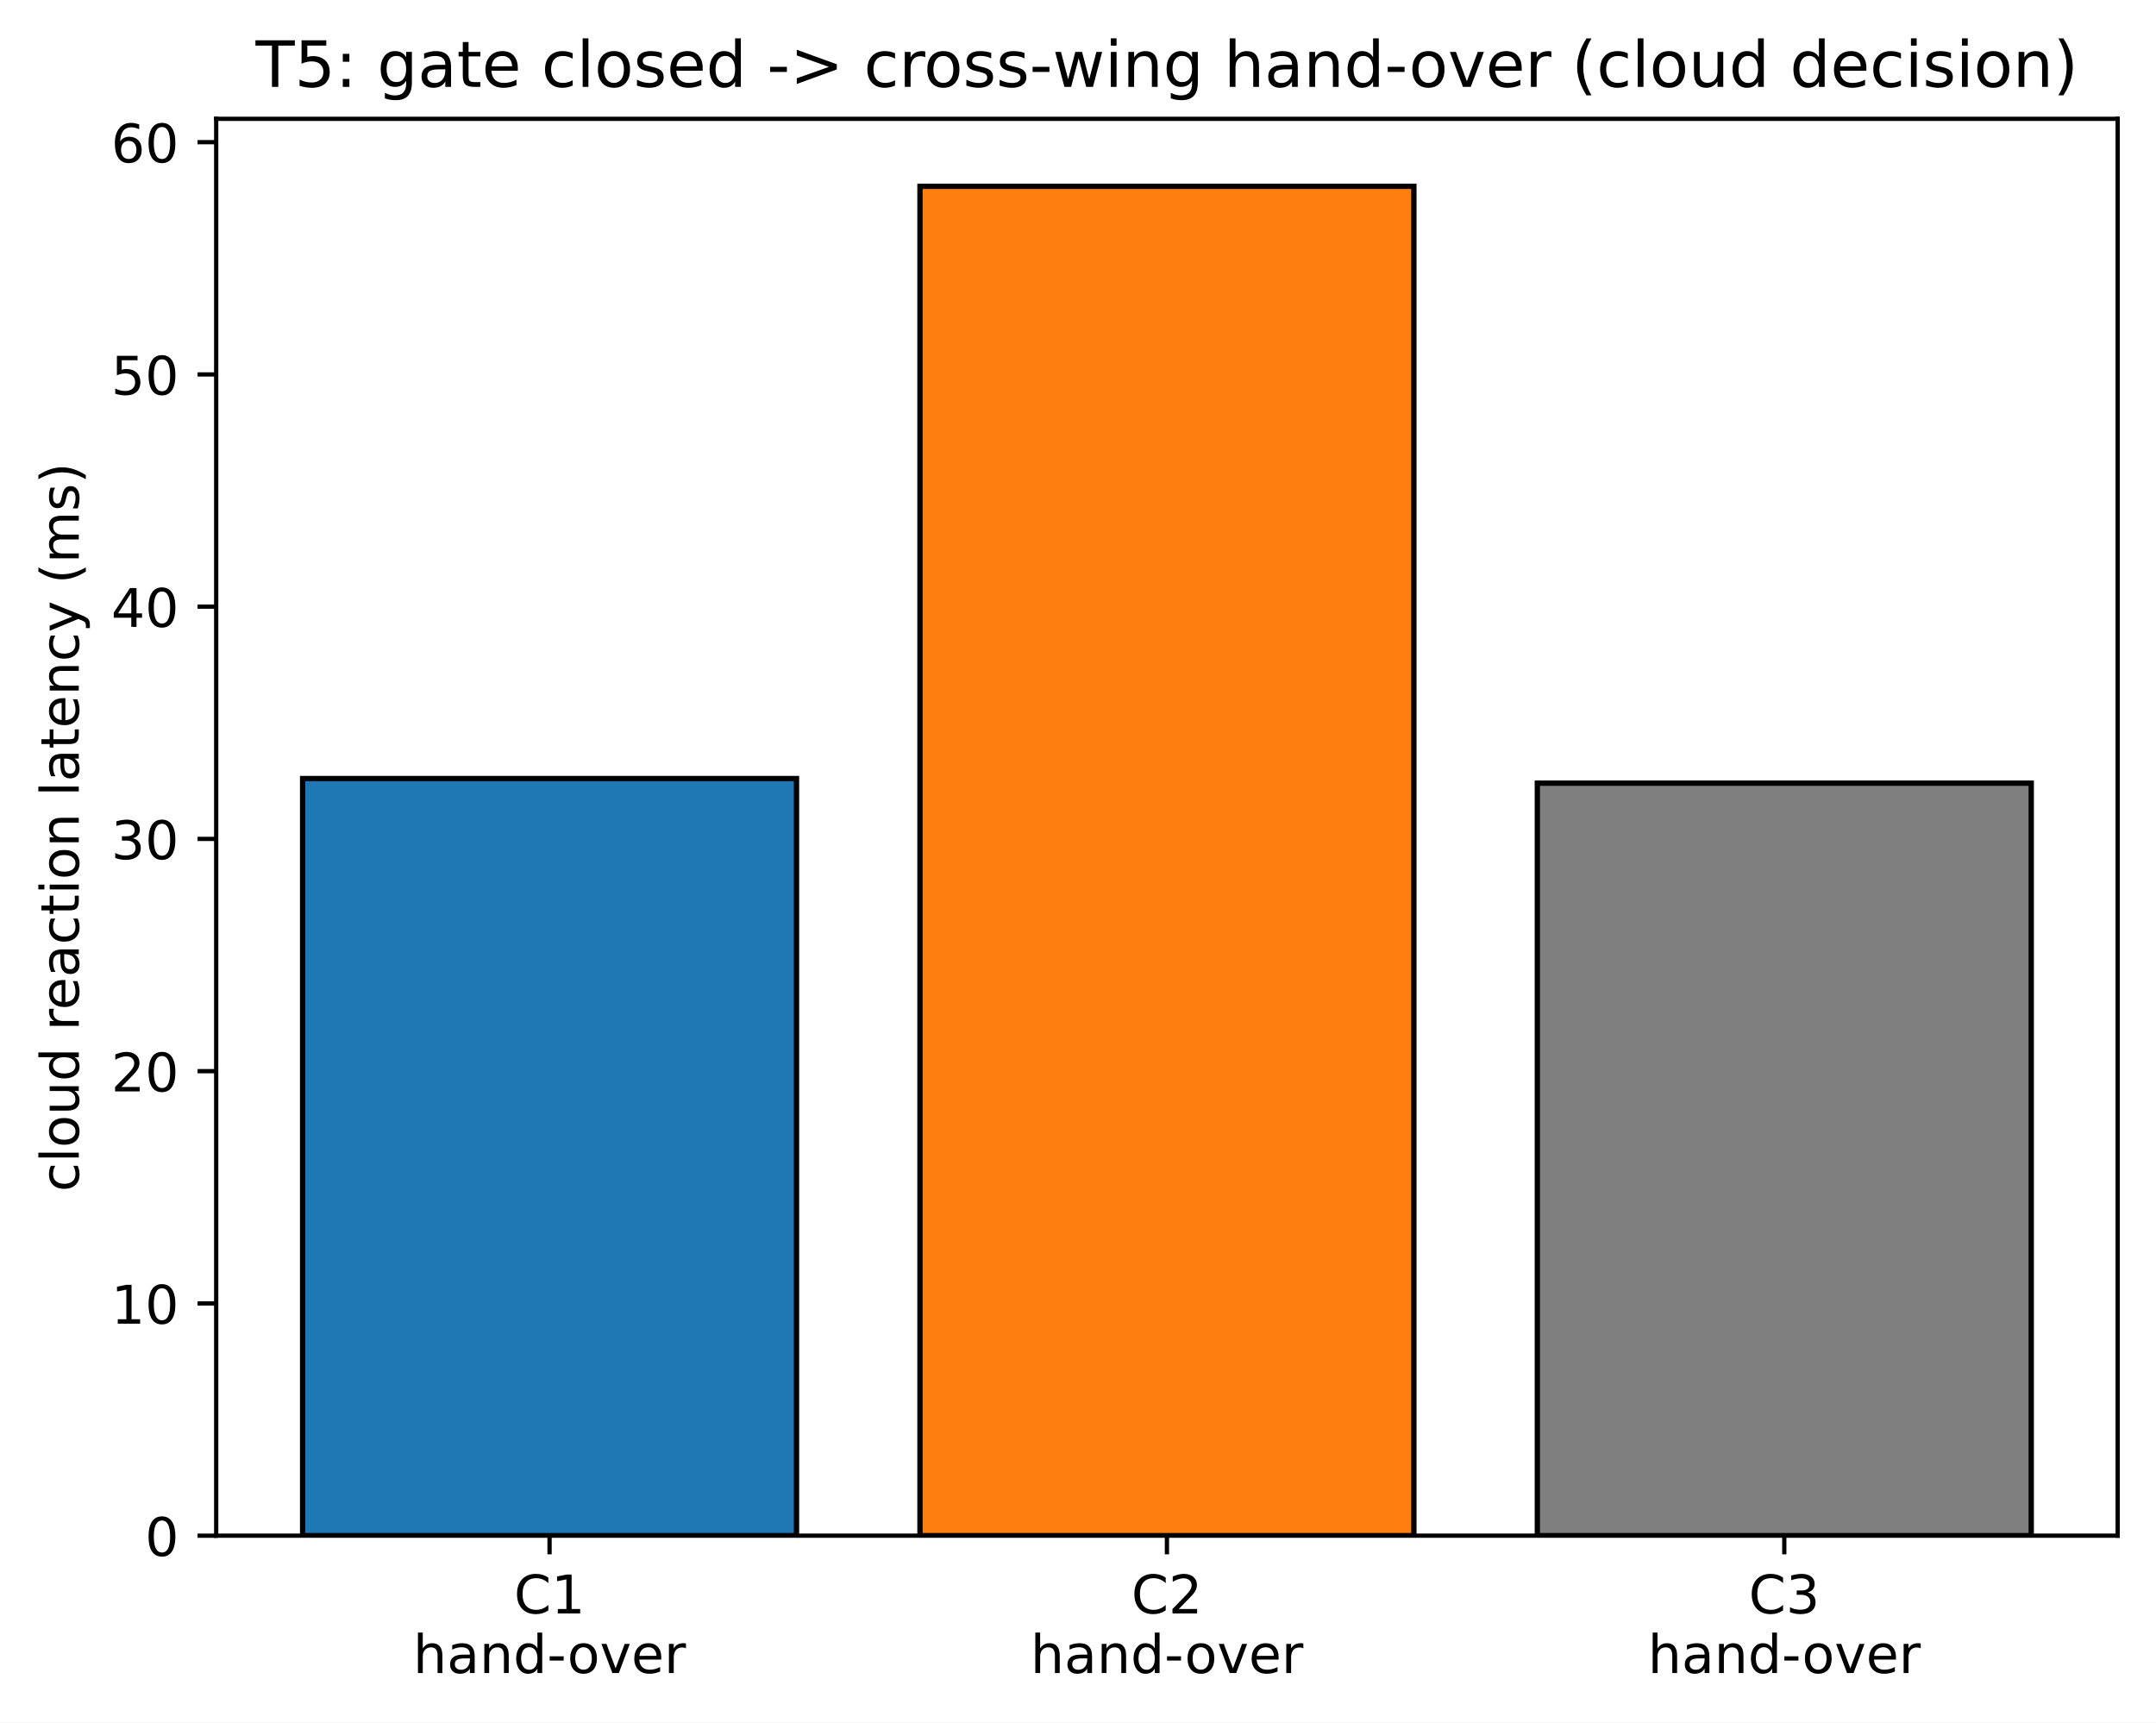
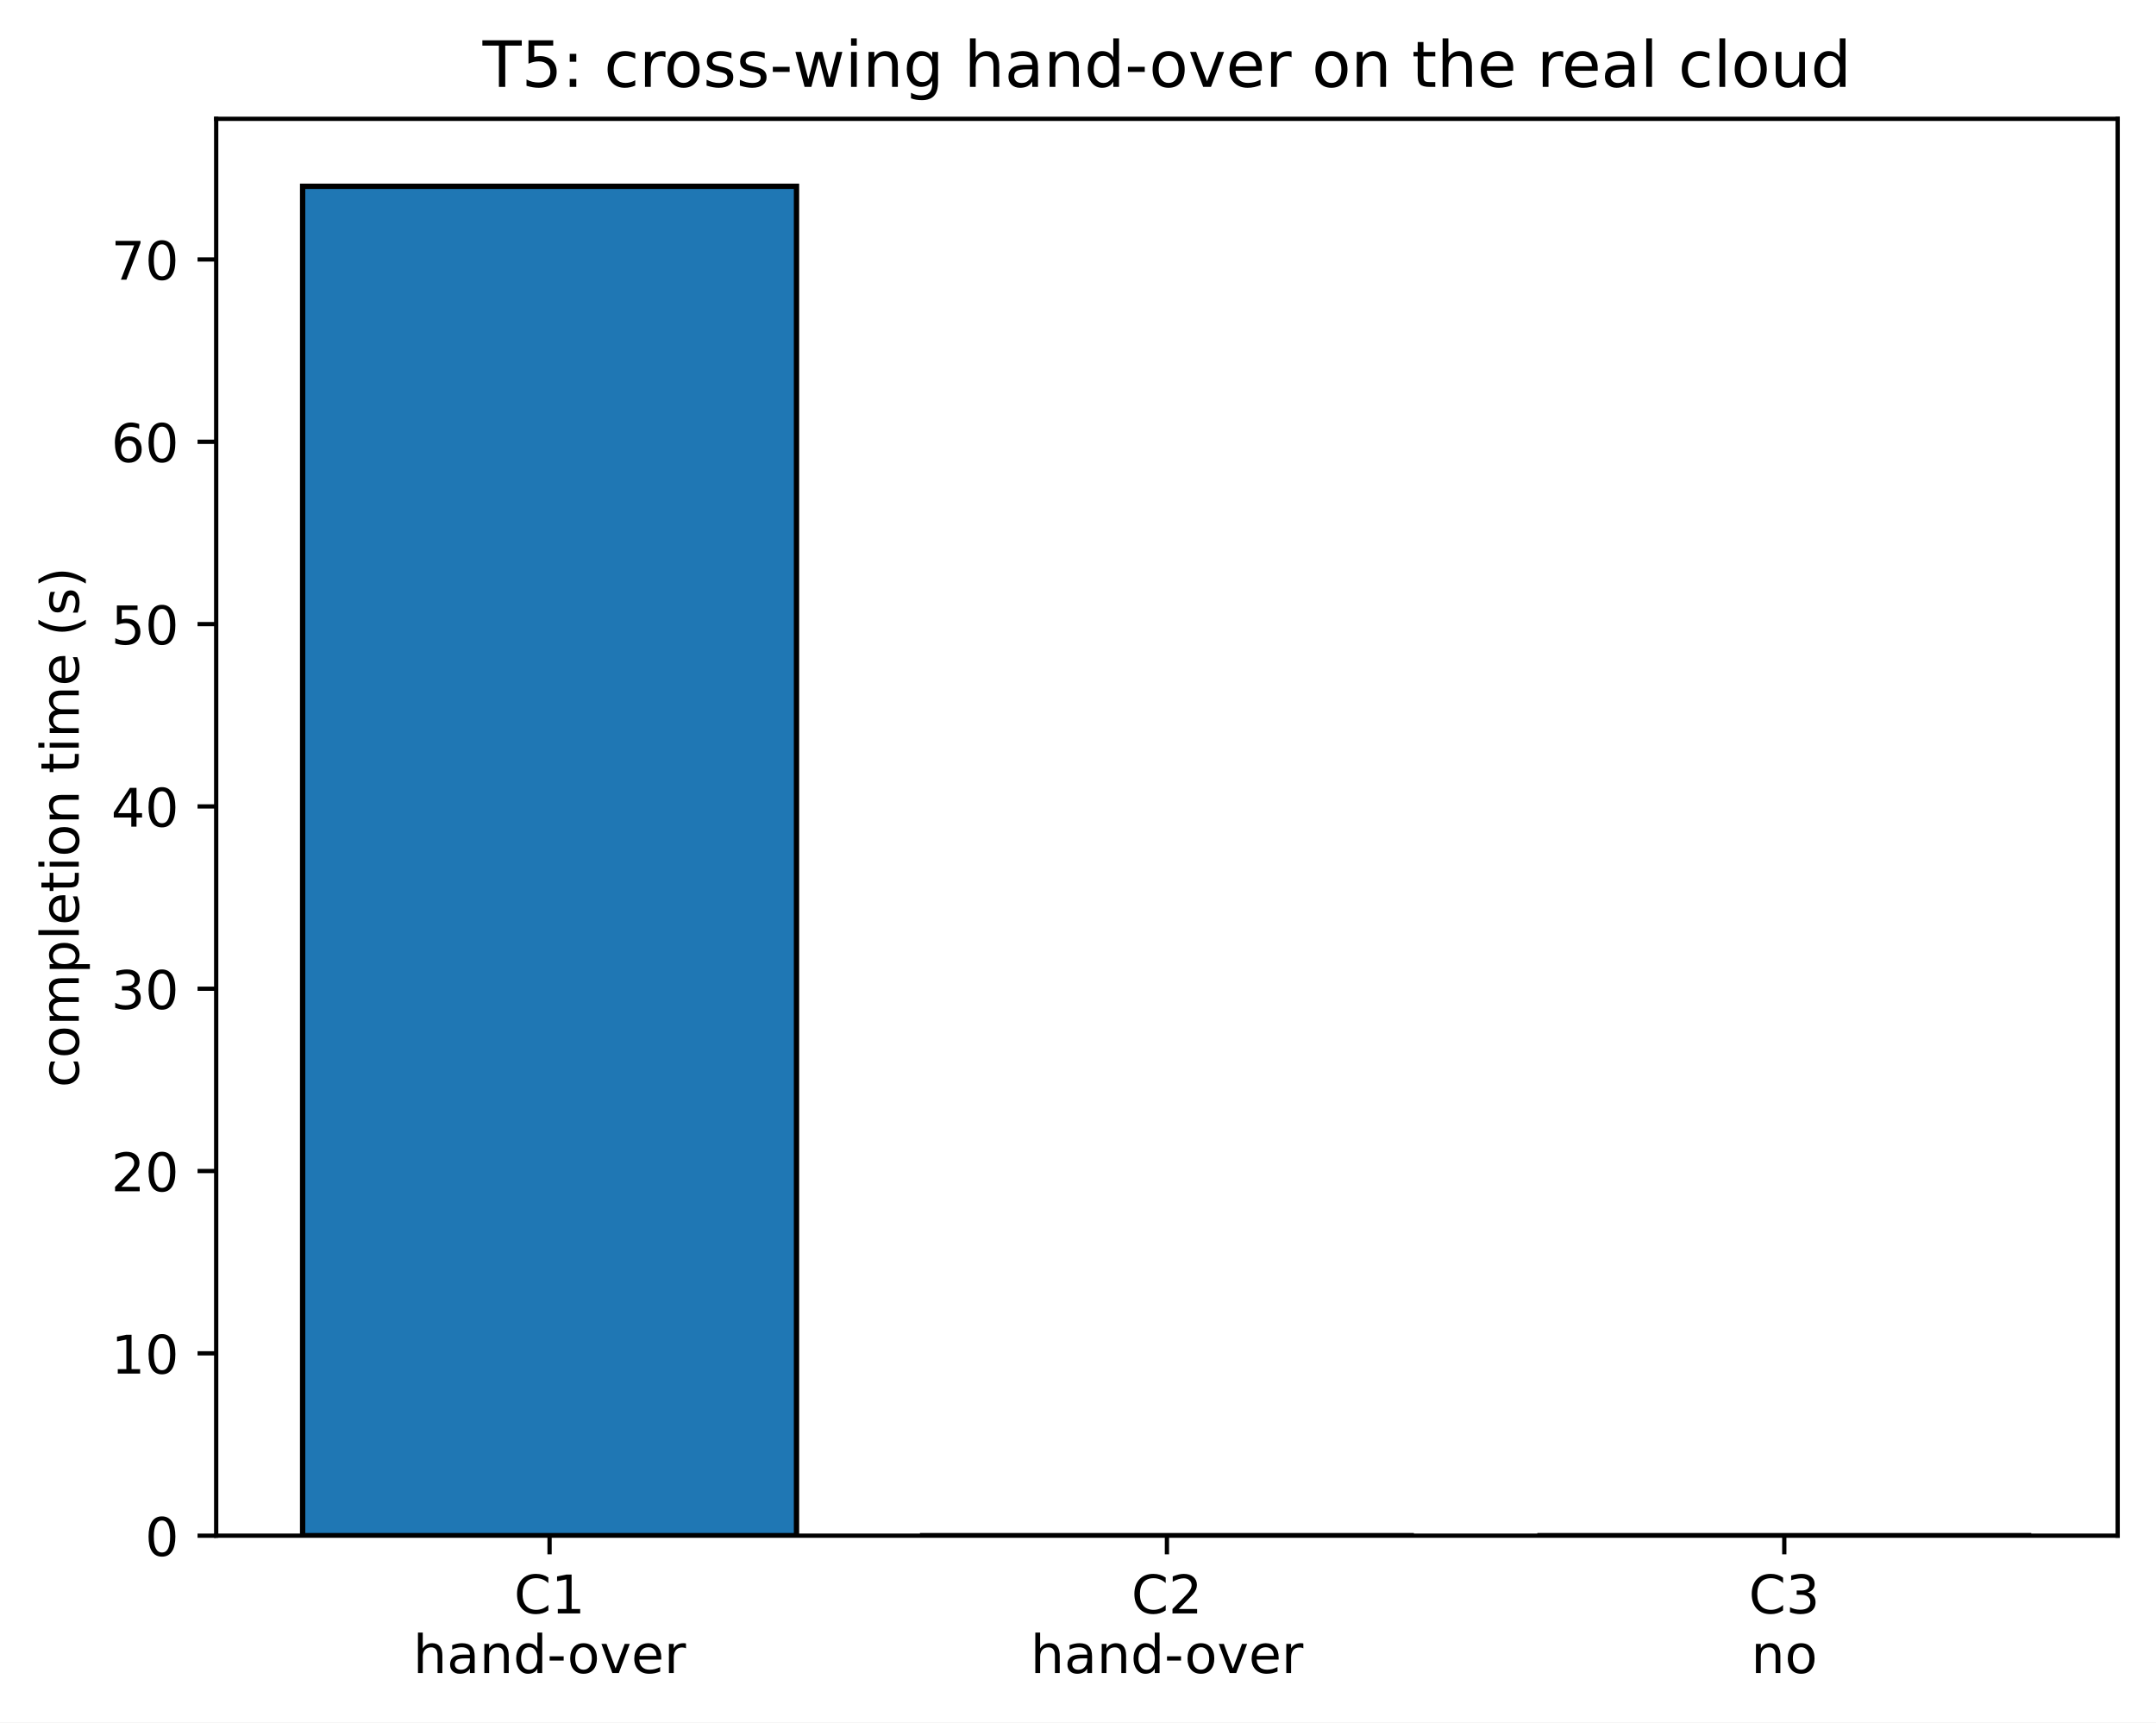
<svg xmlns="http://www.w3.org/2000/svg" xmlns:xlink="http://www.w3.org/1999/xlink" width="404.923pt" height="323.506pt" viewBox="0 0 404.923 323.506" version="1.1">
  <defs>
    <style type="text/css">*{stroke-linejoin: round; stroke-linecap: butt}</style>
  </defs>
  <g id="figure_1">
    <g id="patch_1">
      <path d="M 0 323.506  L 404.923 323.506  L 404.923 0  L 0 0  z " style="fill: #ffffff" />
    </g>
    <g id="axes_1">
      <g id="patch_2">
        <path d="M 40.603 288.43  L 397.723 288.43  L 397.723 22.318  L 40.603 22.318  z " style="fill: #ffffff" />
      </g>
      <g id="patch_3">
-         <path d="M 56.836 288.43  L 149.594 288.43  L 149.594 146.225  L 56.836 146.225  z " clip-path="url(#p0df9b07741)" style="fill: #1f77b4; stroke: #000000; stroke-linejoin: miter" />
+         <path d="M 56.836 288.43  L 149.594 288.43  L 149.594 34.99  L 56.836 34.99  z " clip-path="url(#peec1957089)" style="fill: #1f77b4; stroke: #000000; stroke-linejoin: miter" />
      </g>
      <g id="patch_4">
-         <path d="M 172.784 288.43  L 265.542 288.43  L 265.542 34.99  L 172.784 34.99  z " clip-path="url(#p0df9b07741)" style="fill: #ff7f0e; stroke: #000000; stroke-linejoin: miter" />
+         <path d="M 172.784 288.43  L 265.542 288.43  L 265.542 288.43  L 172.784 288.43  z " clip-path="url(#peec1957089)" style="fill: #ff7f0e; stroke: #000000; stroke-linejoin: miter" />
      </g>
      <g id="patch_5">
-         <path d="M 288.732 288.43  L 381.49 288.43  L 381.49 147.097  L 288.732 147.097  z " clip-path="url(#p0df9b07741)" style="fill: #7f7f7f; stroke: #000000; stroke-linejoin: miter" />
+         <path d="M 288.732 288.43  L 381.49 288.43  L 381.49 288.43  L 288.732 288.43  z " clip-path="url(#peec1957089)" style="fill: url(#h7059efb5e7); stroke: #000000; stroke-linejoin: miter" />
      </g>
      <g id="matplotlib.axis_1">
        <g id="xtick_1">
          <g id="line2d_1">
            <defs>
-               <path id="mc78f82a77b" d="M 0 0  L 0 3.5  " style="stroke: #000000; stroke-width: 0.8" />
+               <path id="m04cef00957" d="M 0 0  L 0 3.5  " style="stroke: #000000; stroke-width: 0.8" />
            </defs>
            <g>
-               <use xlink:href="#mc78f82a77b" x="103.215" y="288.43" style="stroke: #000000; stroke-width: 0.8" />
+               <use xlink:href="#m04cef00957" x="103.215" y="288.43" style="stroke: #000000; stroke-width: 0.8" />
            </g>
          </g>
          <g id="text_1">
            <g transform="translate(96.54242 303.0286)scale(0.1 -0.1)">
              <defs>
                <path id="DejaVuSans-43" d="M 4122 4306  L 4122 3641  Q 3803 3938 3442 4084  Q 3081 4231 2675 4231  Q 1875 4231 1450 3742  Q 1025 3253 1025 2328  Q 1025 1406 1450 917  Q 1875 428 2675 428  Q 3081 428 3442 575  Q 3803 722 4122 1019  L 4122 359  Q 3791 134 3420 21  Q 3050 -91 2638 -91  Q 1578 -91 968 557  Q 359 1206 359 2328  Q 359 3453 968 4101  Q 1578 4750 2638 4750  Q 3056 4750 3426 4639  Q 3797 4528 4122 4306  z " transform="scale(0.015625)" />
                <path id="DejaVuSans-31" d="M 794 531  L 1825 531  L 1825 4091  L 703 3866  L 703 4441  L 1819 4666  L 2450 4666  L 2450 531  L 3481 531  L 3481 0  L 794 0  L 794 531  z " transform="scale(0.015625)" />
              </defs>
              <use xlink:href="#DejaVuSans-43" />
              <use xlink:href="#DejaVuSans-31" x="69.824" />
            </g>
            <g transform="translate(77.59085 314.2264)scale(0.1 -0.1)">
              <defs>
                <path id="DejaVuSans-68" d="M 3513 2113  L 3513 0  L 2938 0  L 2938 2094  Q 2938 2591 2744 2837  Q 2550 3084 2163 3084  Q 1697 3084 1428 2787  Q 1159 2491 1159 1978  L 1159 0  L 581 0  L 581 4863  L 1159 4863  L 1159 2956  Q 1366 3272 1645 3428  Q 1925 3584 2291 3584  Q 2894 3584 3203 3211  Q 3513 2838 3513 2113  z " transform="scale(0.015625)" />
                <path id="DejaVuSans-61" d="M 2194 1759  Q 1497 1759 1228 1600  Q 959 1441 959 1056  Q 959 750 1161 570  Q 1363 391 1709 391  Q 2188 391 2477 730  Q 2766 1069 2766 1631  L 2766 1759  L 2194 1759  z M 3341 1997  L 3341 0  L 2766 0  L 2766 531  Q 2569 213 2275 61  Q 1981 -91 1556 -91  Q 1019 -91 701 211  Q 384 513 384 1019  Q 384 1609 779 1909  Q 1175 2209 1959 2209  L 2766 2209  L 2766 2266  Q 2766 2663 2505 2880  Q 2244 3097 1772 3097  Q 1472 3097 1187 3025  Q 903 2953 641 2809  L 641 3341  Q 956 3463 1253 3523  Q 1550 3584 1831 3584  Q 2591 3584 2966 3190  Q 3341 2797 3341 1997  z " transform="scale(0.015625)" />
                <path id="DejaVuSans-6e" d="M 3513 2113  L 3513 0  L 2938 0  L 2938 2094  Q 2938 2591 2744 2837  Q 2550 3084 2163 3084  Q 1697 3084 1428 2787  Q 1159 2491 1159 1978  L 1159 0  L 581 0  L 581 3500  L 1159 3500  L 1159 2956  Q 1366 3272 1645 3428  Q 1925 3584 2291 3584  Q 2894 3584 3203 3211  Q 3513 2838 3513 2113  z " transform="scale(0.015625)" />
                <path id="DejaVuSans-64" d="M 2906 2969  L 2906 4863  L 3481 4863  L 3481 0  L 2906 0  L 2906 525  Q 2725 213 2448 61  Q 2172 -91 1784 -91  Q 1150 -91 751 415  Q 353 922 353 1747  Q 353 2572 751 3078  Q 1150 3584 1784 3584  Q 2172 3584 2448 3432  Q 2725 3281 2906 2969  z M 947 1747  Q 947 1113 1208 752  Q 1469 391 1925 391  Q 2381 391 2643 752  Q 2906 1113 2906 1747  Q 2906 2381 2643 2742  Q 2381 3103 1925 3103  Q 1469 3103 1208 2742  Q 947 2381 947 1747  z " transform="scale(0.015625)" />
                <path id="DejaVuSans-2d" d="M 313 2009  L 1997 2009  L 1997 1497  L 313 1497  L 313 2009  z " transform="scale(0.015625)" />
                <path id="DejaVuSans-6f" d="M 1959 3097  Q 1497 3097 1228 2736  Q 959 2375 959 1747  Q 959 1119 1226 758  Q 1494 397 1959 397  Q 2419 397 2687 759  Q 2956 1122 2956 1747  Q 2956 2369 2687 2733  Q 2419 3097 1959 3097  z M 1959 3584  Q 2709 3584 3137 3096  Q 3566 2609 3566 1747  Q 3566 888 3137 398  Q 2709 -91 1959 -91  Q 1206 -91 779 398  Q 353 888 353 1747  Q 353 2609 779 3096  Q 1206 3584 1959 3584  z " transform="scale(0.015625)" />
                <path id="DejaVuSans-76" d="M 191 3500  L 800 3500  L 1894 563  L 2988 3500  L 3597 3500  L 2284 0  L 1503 0  L 191 3500  z " transform="scale(0.015625)" />
                <path id="DejaVuSans-65" d="M 3597 1894  L 3597 1613  L 953 1613  Q 991 1019 1311 708  Q 1631 397 2203 397  Q 2534 397 2845 478  Q 3156 559 3463 722  L 3463 178  Q 3153 47 2828 -22  Q 2503 -91 2169 -91  Q 1331 -91 842 396  Q 353 884 353 1716  Q 353 2575 817 3079  Q 1281 3584 2069 3584  Q 2775 3584 3186 3129  Q 3597 2675 3597 1894  z M 3022 2063  Q 3016 2534 2758 2815  Q 2500 3097 2075 3097  Q 1594 3097 1305 2825  Q 1016 2553 972 2059  L 3022 2063  z " transform="scale(0.015625)" />
                <path id="DejaVuSans-72" d="M 2631 2963  Q 2534 3019 2420 3045  Q 2306 3072 2169 3072  Q 1681 3072 1420 2755  Q 1159 2438 1159 1844  L 1159 0  L 581 0  L 581 3500  L 1159 3500  L 1159 2956  Q 1341 3275 1631 3429  Q 1922 3584 2338 3584  Q 2397 3584 2469 3576  Q 2541 3569 2628 3553  L 2631 2963  z " transform="scale(0.015625)" />
              </defs>
              <use xlink:href="#DejaVuSans-68" />
              <use xlink:href="#DejaVuSans-61" x="63.379" />
              <use xlink:href="#DejaVuSans-6e" x="124.658" />
              <use xlink:href="#DejaVuSans-64" x="188.037" />
              <use xlink:href="#DejaVuSans-2d" x="251.514" />
              <use xlink:href="#DejaVuSans-6f" x="289.473" />
              <use xlink:href="#DejaVuSans-76" x="350.654" />
              <use xlink:href="#DejaVuSans-65" x="409.834" />
              <use xlink:href="#DejaVuSans-72" x="471.357" />
            </g>
          </g>
        </g>
        <g id="xtick_2">
          <g id="line2d_2">
            <g>
-               <use xlink:href="#mc78f82a77b" x="219.163" y="288.43" style="stroke: #000000; stroke-width: 0.8" />
+               <use xlink:href="#m04cef00957" x="219.163" y="288.43" style="stroke: #000000; stroke-width: 0.8" />
            </g>
          </g>
          <g id="text_2">
            <g transform="translate(212.4905 303.0286)scale(0.1 -0.1)">
              <defs>
                <path id="DejaVuSans-32" d="M 1228 531  L 3431 531  L 3431 0  L 469 0  L 469 531  Q 828 903 1448 1529  Q 2069 2156 2228 2338  Q 2531 2678 2651 2914  Q 2772 3150 2772 3378  Q 2772 3750 2511 3984  Q 2250 4219 1831 4219  Q 1534 4219 1204 4116  Q 875 4013 500 3803  L 500 4441  Q 881 4594 1212 4672  Q 1544 4750 1819 4750  Q 2544 4750 2975 4387  Q 3406 4025 3406 3419  Q 3406 3131 3298 2873  Q 3191 2616 2906 2266  Q 2828 2175 2409 1742  Q 1991 1309 1228 531  z " transform="scale(0.015625)" />
              </defs>
              <use xlink:href="#DejaVuSans-43" />
              <use xlink:href="#DejaVuSans-32" x="69.824" />
            </g>
            <g transform="translate(193.5389 314.2264)scale(0.1 -0.1)">
              <use xlink:href="#DejaVuSans-68" />
              <use xlink:href="#DejaVuSans-61" x="63.379" />
              <use xlink:href="#DejaVuSans-6e" x="124.658" />
              <use xlink:href="#DejaVuSans-64" x="188.037" />
              <use xlink:href="#DejaVuSans-2d" x="251.514" />
              <use xlink:href="#DejaVuSans-6f" x="289.473" />
              <use xlink:href="#DejaVuSans-76" x="350.654" />
              <use xlink:href="#DejaVuSans-65" x="409.834" />
              <use xlink:href="#DejaVuSans-72" x="471.357" />
            </g>
          </g>
        </g>
        <g id="xtick_3">
          <g id="line2d_3">
            <g>
-               <use xlink:href="#mc78f82a77b" x="335.111" y="288.43" style="stroke: #000000; stroke-width: 0.8" />
+               <use xlink:href="#m04cef00957" x="335.111" y="288.43" style="stroke: #000000; stroke-width: 0.8" />
            </g>
          </g>
          <g id="text_3">
            <g transform="translate(328.4385 303.0286)scale(0.1 -0.1)">
              <defs>
                <path id="DejaVuSans-33" d="M 2597 2516  Q 3050 2419 3304 2112  Q 3559 1806 3559 1356  Q 3559 666 3084 287  Q 2609 -91 1734 -91  Q 1441 -91 1130 -33  Q 819 25 488 141  L 488 750  Q 750 597 1062 519  Q 1375 441 1716 441  Q 2309 441 2620 675  Q 2931 909 2931 1356  Q 2931 1769 2642 2001  Q 2353 2234 1838 2234  L 1294 2234  L 1294 2753  L 1863 2753  Q 2328 2753 2575 2939  Q 2822 3125 2822 3475  Q 2822 3834 2567 4026  Q 2313 4219 1838 4219  Q 1578 4219 1281 4162  Q 984 4106 628 3988  L 628 4550  Q 988 4650 1302 4700  Q 1616 4750 1894 4750  Q 2613 4750 3031 4423  Q 3450 4097 3450 3541  Q 3450 3153 3228 2886  Q 3006 2619 2597 2516  z " transform="scale(0.015625)" />
              </defs>
              <use xlink:href="#DejaVuSans-43" />
              <use xlink:href="#DejaVuSans-33" x="69.824" />
            </g>
-             <g transform="translate(309.487 314.2264)scale(0.1 -0.1)">
-               <use xlink:href="#DejaVuSans-68" />
-               <use xlink:href="#DejaVuSans-61" x="63.379" />
-               <use xlink:href="#DejaVuSans-6e" x="124.658" />
-               <use xlink:href="#DejaVuSans-64" x="188.037" />
-               <use xlink:href="#DejaVuSans-2d" x="251.514" />
-               <use xlink:href="#DejaVuSans-6f" x="289.473" />
-               <use xlink:href="#DejaVuSans-76" x="350.654" />
-               <use xlink:href="#DejaVuSans-65" x="409.834" />
-               <use xlink:href="#DejaVuSans-72" x="471.357" />
+             <g transform="translate(328.8831 314.2264)scale(0.1 -0.1)">
+               <use xlink:href="#DejaVuSans-6e" />
+               <use xlink:href="#DejaVuSans-6f" x="63.379" />
            </g>
          </g>
        </g>
      </g>
      <g id="matplotlib.axis_2">
        <g id="ytick_1">
          <g id="line2d_4">
            <defs>
-               <path id="m5b3d764441" d="M 0 0  L -3.5 0  " style="stroke: #000000; stroke-width: 0.8" />
+               <path id="m423a182603" d="M 0 0  L -3.5 0  " style="stroke: #000000; stroke-width: 0.8" />
            </defs>
            <g>
-               <use xlink:href="#m5b3d764441" x="40.603" y="288.43" style="stroke: #000000; stroke-width: 0.8" />
+               <use xlink:href="#m423a182603" x="40.603" y="288.43" style="stroke: #000000; stroke-width: 0.8" />
            </g>
          </g>
          <g id="text_4">
            <g transform="translate(27.24063 292.2293)scale(0.1 -0.1)">
              <defs>
                <path id="DejaVuSans-30" d="M 2034 4250  Q 1547 4250 1301 3770  Q 1056 3291 1056 2328  Q 1056 1369 1301 889  Q 1547 409 2034 409  Q 2525 409 2770 889  Q 3016 1369 3016 2328  Q 3016 3291 2770 3770  Q 2525 4250 2034 4250  z M 2034 4750  Q 2819 4750 3233 4129  Q 3647 3509 3647 2328  Q 3647 1150 3233 529  Q 2819 -91 2034 -91  Q 1250 -91 836 529  Q 422 1150 422 2328  Q 422 3509 836 4129  Q 1250 4750 2034 4750  z " transform="scale(0.015625)" />
              </defs>
              <use xlink:href="#DejaVuSans-30" />
            </g>
          </g>
        </g>
        <g id="ytick_2">
          <g id="line2d_5">
            <g>
-               <use xlink:href="#m5b3d764441" x="40.603" y="244.809" style="stroke: #000000; stroke-width: 0.8" />
+               <use xlink:href="#m423a182603" x="40.603" y="254.188" style="stroke: #000000; stroke-width: 0.8" />
            </g>
          </g>
          <g id="text_5">
-             <g transform="translate(20.87813 248.608)scale(0.1 -0.1)">
+             <g transform="translate(20.87813 257.9872)scale(0.1 -0.1)">
              <use xlink:href="#DejaVuSans-31" />
              <use xlink:href="#DejaVuSans-30" x="63.623" />
            </g>
          </g>
        </g>
        <g id="ytick_3">
          <g id="line2d_6">
            <g>
-               <use xlink:href="#m5b3d764441" x="40.603" y="201.187" style="stroke: #000000; stroke-width: 0.8" />
+               <use xlink:href="#m423a182603" x="40.603" y="219.946" style="stroke: #000000; stroke-width: 0.8" />
            </g>
          </g>
          <g id="text_6">
-             <g transform="translate(20.87813 204.9867)scale(0.1 -0.1)">
+             <g transform="translate(20.87813 223.745)scale(0.1 -0.1)">
              <use xlink:href="#DejaVuSans-32" />
              <use xlink:href="#DejaVuSans-30" x="63.623" />
            </g>
          </g>
        </g>
        <g id="ytick_4">
          <g id="line2d_7">
            <g>
-               <use xlink:href="#m5b3d764441" x="40.603" y="157.566" style="stroke: #000000; stroke-width: 0.8" />
+               <use xlink:href="#m423a182603" x="40.603" y="185.704" style="stroke: #000000; stroke-width: 0.8" />
            </g>
          </g>
          <g id="text_7">
-             <g transform="translate(20.87813 161.3653)scale(0.1 -0.1)">
+             <g transform="translate(20.87813 189.5028)scale(0.1 -0.1)">
              <use xlink:href="#DejaVuSans-33" />
              <use xlink:href="#DejaVuSans-30" x="63.623" />
            </g>
          </g>
        </g>
        <g id="ytick_5">
          <g id="line2d_8">
            <g>
-               <use xlink:href="#m5b3d764441" x="40.603" y="113.945" style="stroke: #000000; stroke-width: 0.8" />
+               <use xlink:href="#m423a182603" x="40.603" y="151.461" style="stroke: #000000; stroke-width: 0.8" />
            </g>
          </g>
          <g id="text_8">
-             <g transform="translate(20.87813 117.744)scale(0.1 -0.1)">
+             <g transform="translate(20.87813 155.2607)scale(0.1 -0.1)">
              <defs>
                <path id="DejaVuSans-34" d="M 2419 4116  L 825 1625  L 2419 1625  L 2419 4116  z M 2253 4666  L 3047 4666  L 3047 1625  L 3713 1625  L 3713 1100  L 3047 1100  L 3047 0  L 2419 0  L 2419 1100  L 313 1100  L 313 1709  L 2253 4666  z " transform="scale(0.015625)" />
              </defs>
              <use xlink:href="#DejaVuSans-34" />
              <use xlink:href="#DejaVuSans-30" x="63.623" />
            </g>
          </g>
        </g>
        <g id="ytick_6">
          <g id="line2d_9">
            <g>
-               <use xlink:href="#m5b3d764441" x="40.603" y="70.323" style="stroke: #000000; stroke-width: 0.8" />
+               <use xlink:href="#m423a182603" x="40.603" y="117.219" style="stroke: #000000; stroke-width: 0.8" />
            </g>
          </g>
          <g id="text_9">
-             <g transform="translate(20.87813 74.12263)scale(0.1 -0.1)">
+             <g transform="translate(20.87813 121.0185)scale(0.1 -0.1)">
              <defs>
                <path id="DejaVuSans-35" d="M 691 4666  L 3169 4666  L 3169 4134  L 1269 4134  L 1269 2991  Q 1406 3038 1543 3061  Q 1681 3084 1819 3084  Q 2600 3084 3056 2656  Q 3513 2228 3513 1497  Q 3513 744 3044 326  Q 2575 -91 1722 -91  Q 1428 -91 1123 -41  Q 819 9 494 109  L 494 744  Q 775 591 1075 516  Q 1375 441 1709 441  Q 2250 441 2565 725  Q 2881 1009 2881 1497  Q 2881 1984 2565 2268  Q 2250 2553 1709 2553  Q 1456 2553 1204 2497  Q 953 2441 691 2322  L 691 4666  z " transform="scale(0.015625)" />
              </defs>
              <use xlink:href="#DejaVuSans-35" />
              <use xlink:href="#DejaVuSans-30" x="63.623" />
            </g>
          </g>
        </g>
        <g id="ytick_7">
          <g id="line2d_10">
            <g>
-               <use xlink:href="#m5b3d764441" x="40.603" y="26.702" style="stroke: #000000; stroke-width: 0.8" />
+               <use xlink:href="#m423a182603" x="40.603" y="82.977" style="stroke: #000000; stroke-width: 0.8" />
            </g>
          </g>
          <g id="text_10">
-             <g transform="translate(20.87813 30.50129)scale(0.1 -0.1)">
+             <g transform="translate(20.87813 86.77632)scale(0.1 -0.1)">
              <defs>
                <path id="DejaVuSans-36" d="M 2113 2584  Q 1688 2584 1439 2293  Q 1191 2003 1191 1497  Q 1191 994 1439 701  Q 1688 409 2113 409  Q 2538 409 2786 701  Q 3034 994 3034 1497  Q 3034 2003 2786 2293  Q 2538 2584 2113 2584  z M 3366 4563  L 3366 3988  Q 3128 4100 2886 4159  Q 2644 4219 2406 4219  Q 1781 4219 1451 3797  Q 1122 3375 1075 2522  Q 1259 2794 1537 2939  Q 1816 3084 2150 3084  Q 2853 3084 3261 2657  Q 3669 2231 3669 1497  Q 3669 778 3244 343  Q 2819 -91 2113 -91  Q 1303 -91 875 529  Q 447 1150 447 2328  Q 447 3434 972 4092  Q 1497 4750 2381 4750  Q 2619 4750 2861 4703  Q 3103 4656 3366 4563  z " transform="scale(0.015625)" />
              </defs>
              <use xlink:href="#DejaVuSans-36" />
              <use xlink:href="#DejaVuSans-30" x="63.623" />
            </g>
          </g>
        </g>
-         <g id="text_11">
-           <g transform="translate(14.79844 223.8358)rotate(-90)scale(0.1 -0.1)">
+         <g id="ytick_8">
+           <g id="line2d_11">
+             <g>
+               <use xlink:href="#m423a182603" x="40.603" y="48.735" style="stroke: #000000; stroke-width: 0.8" />
+             </g>
+           </g>
+           <g id="text_11">
+             <g transform="translate(20.87813 52.53415)scale(0.1 -0.1)">
+               <defs>
+                 <path id="DejaVuSans-37" d="M 525 4666  L 3525 4666  L 3525 4397  L 1831 0  L 1172 0  L 2766 4134  L 525 4134  L 525 4666  z " transform="scale(0.015625)" />
+               </defs>
+               <use xlink:href="#DejaVuSans-37" />
+               <use xlink:href="#DejaVuSans-30" x="63.623" />
+             </g>
+           </g>
+         </g>
+         <g id="text_12">
+           <g transform="translate(14.79844 204.2507)rotate(-90)scale(0.1 -0.1)">
            <defs>
              <path id="DejaVuSans-63" d="M 3122 3366  L 3122 2828  Q 2878 2963 2633 3030  Q 2388 3097 2138 3097  Q 1578 3097 1268 2742  Q 959 2388 959 1747  Q 959 1106 1268 751  Q 1578 397 2138 397  Q 2388 397 2633 464  Q 2878 531 3122 666  L 3122 134  Q 2881 22 2623 -34  Q 2366 -91 2075 -91  Q 1284 -91 818 406  Q 353 903 353 1747  Q 353 2603 823 3093  Q 1294 3584 2113 3584  Q 2378 3584 2631 3529  Q 2884 3475 3122 3366  z " transform="scale(0.015625)" />
+               <path id="DejaVuSans-6d" d="M 3328 2828  Q 3544 3216 3844 3400  Q 4144 3584 4550 3584  Q 5097 3584 5394 3201  Q 5691 2819 5691 2113  L 5691 0  L 5113 0  L 5113 2094  Q 5113 2597 4934 2840  Q 4756 3084 4391 3084  Q 3944 3084 3684 2787  Q 3425 2491 3425 1978  L 3425 0  L 2847 0  L 2847 2094  Q 2847 2600 2669 2842  Q 2491 3084 2119 3084  Q 1678 3084 1418 2786  Q 1159 2488 1159 1978  L 1159 0  L 581 0  L 581 3500  L 1159 3500  L 1159 2956  Q 1356 3278 1631 3431  Q 1906 3584 2284 3584  Q 2666 3584 2933 3390  Q 3200 3197 3328 2828  z " transform="scale(0.015625)" />
+               <path id="DejaVuSans-70" d="M 1159 525  L 1159 -1331  L 581 -1331  L 581 3500  L 1159 3500  L 1159 2969  Q 1341 3281 1617 3432  Q 1894 3584 2278 3584  Q 2916 3584 3314 3078  Q 3713 2572 3713 1747  Q 3713 922 3314 415  Q 2916 -91 2278 -91  Q 1894 -91 1617 61  Q 1341 213 1159 525  z M 3116 1747  Q 3116 2381 2855 2742  Q 2594 3103 2138 3103  Q 1681 3103 1420 2742  Q 1159 2381 1159 1747  Q 1159 1113 1420 752  Q 1681 391 2138 391  Q 2594 391 2855 752  Q 3116 1113 3116 1747  z " transform="scale(0.015625)" />
              <path id="DejaVuSans-6c" d="M 603 4863  L 1178 4863  L 1178 0  L 603 0  L 603 4863  z " transform="scale(0.015625)" />
-               <path id="DejaVuSans-75" d="M 544 1381  L 544 3500  L 1119 3500  L 1119 1403  Q 1119 906 1312 657  Q 1506 409 1894 409  Q 2359 409 2629 706  Q 2900 1003 2900 1516  L 2900 3500  L 3475 3500  L 3475 0  L 2900 0  L 2900 538  Q 2691 219 2414 64  Q 2138 -91 1772 -91  Q 1169 -91 856 284  Q 544 659 544 1381  z M 1991 3584  L 1991 3584  z " transform="scale(0.015625)" />
-               <path id="DejaVuSans-20" transform="scale(0.015625)" />
              <path id="DejaVuSans-74" d="M 1172 4494  L 1172 3500  L 2356 3500  L 2356 3053  L 1172 3053  L 1172 1153  Q 1172 725 1289 603  Q 1406 481 1766 481  L 2356 481  L 2356 0  L 1766 0  Q 1100 0 847 248  Q 594 497 594 1153  L 594 3053  L 172 3053  L 172 3500  L 594 3500  L 594 4494  L 1172 4494  z " transform="scale(0.015625)" />
              <path id="DejaVuSans-69" d="M 603 3500  L 1178 3500  L 1178 0  L 603 0  L 603 3500  z M 603 4863  L 1178 4863  L 1178 4134  L 603 4134  L 603 4863  z " transform="scale(0.015625)" />
-               <path id="DejaVuSans-79" d="M 2059 -325  Q 1816 -950 1584 -1140  Q 1353 -1331 966 -1331  L 506 -1331  L 506 -850  L 844 -850  Q 1081 -850 1212 -737  Q 1344 -625 1503 -206  L 1606 56  L 191 3500  L 800 3500  L 1894 763  L 2988 3500  L 3597 3500  L 2059 -325  z " transform="scale(0.015625)" />
+               <path id="DejaVuSans-20" transform="scale(0.015625)" />
              <path id="DejaVuSans-28" d="M 1984 4856  Q 1566 4138 1362 3434  Q 1159 2731 1159 2009  Q 1159 1288 1364 580  Q 1569 -128 1984 -844  L 1484 -844  Q 1016 -109 783 600  Q 550 1309 550 2009  Q 550 2706 781 3412  Q 1013 4119 1484 4856  L 1984 4856  z " transform="scale(0.015625)" />
-               <path id="DejaVuSans-6d" d="M 3328 2828  Q 3544 3216 3844 3400  Q 4144 3584 4550 3584  Q 5097 3584 5394 3201  Q 5691 2819 5691 2113  L 5691 0  L 5113 0  L 5113 2094  Q 5113 2597 4934 2840  Q 4756 3084 4391 3084  Q 3944 3084 3684 2787  Q 3425 2491 3425 1978  L 3425 0  L 2847 0  L 2847 2094  Q 2847 2600 2669 2842  Q 2491 3084 2119 3084  Q 1678 3084 1418 2786  Q 1159 2488 1159 1978  L 1159 0  L 581 0  L 581 3500  L 1159 3500  L 1159 2956  Q 1356 3278 1631 3431  Q 1906 3584 2284 3584  Q 2666 3584 2933 3390  Q 3200 3197 3328 2828  z " transform="scale(0.015625)" />
              <path id="DejaVuSans-73" d="M 2834 3397  L 2834 2853  Q 2591 2978 2328 3040  Q 2066 3103 1784 3103  Q 1356 3103 1142 2972  Q 928 2841 928 2578  Q 928 2378 1081 2264  Q 1234 2150 1697 2047  L 1894 2003  Q 2506 1872 2764 1633  Q 3022 1394 3022 966  Q 3022 478 2636 193  Q 2250 -91 1575 -91  Q 1294 -91 989 -36  Q 684 19 347 128  L 347 722  Q 666 556 975 473  Q 1284 391 1588 391  Q 1994 391 2212 530  Q 2431 669 2431 922  Q 2431 1156 2273 1281  Q 2116 1406 1581 1522  L 1381 1569  Q 847 1681 609 1914  Q 372 2147 372 2553  Q 372 3047 722 3315  Q 1072 3584 1716 3584  Q 2034 3584 2315 3537  Q 2597 3491 2834 3397  z " transform="scale(0.015625)" />
              <path id="DejaVuSans-29" d="M 513 4856  L 1013 4856  Q 1481 4119 1714 3412  Q 1947 2706 1947 2009  Q 1947 1309 1714 600  Q 1481 -109 1013 -844  L 513 -844  Q 928 -128 1133 580  Q 1338 1288 1338 2009  Q 1338 2731 1133 3434  Q 928 4138 513 4856  z " transform="scale(0.015625)" />
            </defs>
            <use xlink:href="#DejaVuSans-63" />
-             <use xlink:href="#DejaVuSans-6c" x="54.98" />
-             <use xlink:href="#DejaVuSans-6f" x="82.764" />
-             <use xlink:href="#DejaVuSans-75" x="143.945" />
-             <use xlink:href="#DejaVuSans-64" x="207.324" />
-             <use xlink:href="#DejaVuSans-20" x="270.801" />
-             <use xlink:href="#DejaVuSans-72" x="302.588" />
-             <use xlink:href="#DejaVuSans-65" x="341.451" />
-             <use xlink:href="#DejaVuSans-61" x="402.975" />
-             <use xlink:href="#DejaVuSans-63" x="464.254" />
-             <use xlink:href="#DejaVuSans-74" x="519.234" />
-             <use xlink:href="#DejaVuSans-69" x="558.443" />
-             <use xlink:href="#DejaVuSans-6f" x="586.227" />
-             <use xlink:href="#DejaVuSans-6e" x="647.408" />
-             <use xlink:href="#DejaVuSans-20" x="710.787" />
-             <use xlink:href="#DejaVuSans-6c" x="742.574" />
-             <use xlink:href="#DejaVuSans-61" x="770.357" />
-             <use xlink:href="#DejaVuSans-74" x="831.637" />
-             <use xlink:href="#DejaVuSans-65" x="870.846" />
-             <use xlink:href="#DejaVuSans-6e" x="932.369" />
-             <use xlink:href="#DejaVuSans-63" x="995.748" />
-             <use xlink:href="#DejaVuSans-79" x="1050.729" />
-             <use xlink:href="#DejaVuSans-20" x="1109.908" />
-             <use xlink:href="#DejaVuSans-28" x="1141.695" />
-             <use xlink:href="#DejaVuSans-6d" x="1180.709" />
-             <use xlink:href="#DejaVuSans-73" x="1278.121" />
-             <use xlink:href="#DejaVuSans-29" x="1330.221" />
+             <use xlink:href="#DejaVuSans-6f" x="54.98" />
+             <use xlink:href="#DejaVuSans-6d" x="116.162" />
+             <use xlink:href="#DejaVuSans-70" x="213.574" />
+             <use xlink:href="#DejaVuSans-6c" x="277.051" />
+             <use xlink:href="#DejaVuSans-65" x="304.834" />
+             <use xlink:href="#DejaVuSans-74" x="366.357" />
+             <use xlink:href="#DejaVuSans-69" x="405.566" />
+             <use xlink:href="#DejaVuSans-6f" x="433.35" />
+             <use xlink:href="#DejaVuSans-6e" x="494.531" />
+             <use xlink:href="#DejaVuSans-20" x="557.91" />
+             <use xlink:href="#DejaVuSans-74" x="589.697" />
+             <use xlink:href="#DejaVuSans-69" x="628.906" />
+             <use xlink:href="#DejaVuSans-6d" x="656.689" />
+             <use xlink:href="#DejaVuSans-65" x="754.102" />
+             <use xlink:href="#DejaVuSans-20" x="815.625" />
+             <use xlink:href="#DejaVuSans-28" x="847.412" />
+             <use xlink:href="#DejaVuSans-73" x="886.426" />
+             <use xlink:href="#DejaVuSans-29" x="938.525" />
          </g>
        </g>
      </g>
      <g id="patch_6">
        <path d="M 40.603 288.43  L 40.603 22.318  " style="fill: none; stroke: #000000; stroke-width: 0.8; stroke-linejoin: miter; stroke-linecap: square" />
      </g>
      <g id="patch_7">
        <path d="M 397.723 288.43  L 397.723 22.318  " style="fill: none; stroke: #000000; stroke-width: 0.8; stroke-linejoin: miter; stroke-linecap: square" />
      </g>
      <g id="patch_8">
        <path d="M 40.603 288.43  L 397.723 288.43  " style="fill: none; stroke: #000000; stroke-width: 0.8; stroke-linejoin: miter; stroke-linecap: square" />
      </g>
      <g id="patch_9">
        <path d="M 40.603 22.318  L 397.723 22.318  " style="fill: none; stroke: #000000; stroke-width: 0.8; stroke-linejoin: miter; stroke-linecap: square" />
      </g>
-       <g id="text_12">
-         <g transform="translate(48.00937 16.31812)scale(0.12 -0.12)">
+       <g id="text_13">
+         <g transform="translate(90.63 16.31812)scale(0.12 -0.12)">
          <defs>
            <path id="DejaVuSans-54" d="M -19 4666  L 3928 4666  L 3928 4134  L 2272 4134  L 2272 0  L 1638 0  L 1638 4134  L -19 4134  L -19 4666  z " transform="scale(0.015625)" />
            <path id="DejaVuSans-3a" d="M 750 794  L 1409 794  L 1409 0  L 750 0  L 750 794  z M 750 3309  L 1409 3309  L 1409 2516  L 750 2516  L 750 3309  z " transform="scale(0.015625)" />
+             <path id="DejaVuSans-77" d="M 269 3500  L 844 3500  L 1563 769  L 2278 3500  L 2956 3500  L 3675 769  L 4391 3500  L 4966 3500  L 4050 0  L 3372 0  L 2619 2869  L 1863 0  L 1184 0  L 269 3500  z " transform="scale(0.015625)" />
            <path id="DejaVuSans-67" d="M 2906 1791  Q 2906 2416 2648 2759  Q 2391 3103 1925 3103  Q 1463 3103 1205 2759  Q 947 2416 947 1791  Q 947 1169 1205 825  Q 1463 481 1925 481  Q 2391 481 2648 825  Q 2906 1169 2906 1791  z M 3481 434  Q 3481 -459 3084 -895  Q 2688 -1331 1869 -1331  Q 1566 -1331 1297 -1286  Q 1028 -1241 775 -1147  L 775 -588  Q 1028 -725 1275 -790  Q 1522 -856 1778 -856  Q 2344 -856 2625 -561  Q 2906 -266 2906 331  L 2906 616  Q 2728 306 2450 153  Q 2172 0 1784 0  Q 1141 0 747 490  Q 353 981 353 1791  Q 353 2603 747 3093  Q 1141 3584 1784 3584  Q 2172 3584 2450 3431  Q 2728 3278 2906 2969  L 2906 3500  L 3481 3500  L 3481 434  z " transform="scale(0.015625)" />
-             <path id="DejaVuSans-3e" d="M 678 3150  L 678 3719  L 4684 2266  L 4684 1747  L 678 294  L 678 863  L 3897 2003  L 678 3150  z " transform="scale(0.015625)" />
-             <path id="DejaVuSans-77" d="M 269 3500  L 844 3500  L 1563 769  L 2278 3500  L 2956 3500  L 3675 769  L 4391 3500  L 4966 3500  L 4050 0  L 3372 0  L 2619 2869  L 1863 0  L 1184 0  L 269 3500  z " transform="scale(0.015625)" />
+             <path id="DejaVuSans-75" d="M 544 1381  L 544 3500  L 1119 3500  L 1119 1403  Q 1119 906 1312 657  Q 1506 409 1894 409  Q 2359 409 2629 706  Q 2900 1003 2900 1516  L 2900 3500  L 3475 3500  L 3475 0  L 2900 0  L 2900 538  Q 2691 219 2414 64  Q 2138 -91 1772 -91  Q 1169 -91 856 284  Q 544 659 544 1381  z M 1991 3584  L 1991 3584  z " transform="scale(0.015625)" />
          </defs>
          <use xlink:href="#DejaVuSans-54" />
          <use xlink:href="#DejaVuSans-35" x="61.084" />
          <use xlink:href="#DejaVuSans-3a" x="124.707" />
          <use xlink:href="#DejaVuSans-20" x="158.398" />
-           <use xlink:href="#DejaVuSans-67" x="190.186" />
-           <use xlink:href="#DejaVuSans-61" x="253.662" />
-           <use xlink:href="#DejaVuSans-74" x="314.941" />
-           <use xlink:href="#DejaVuSans-65" x="354.15" />
-           <use xlink:href="#DejaVuSans-20" x="415.674" />
-           <use xlink:href="#DejaVuSans-63" x="447.461" />
-           <use xlink:href="#DejaVuSans-6c" x="502.441" />
-           <use xlink:href="#DejaVuSans-6f" x="530.225" />
-           <use xlink:href="#DejaVuSans-73" x="591.406" />
-           <use xlink:href="#DejaVuSans-65" x="643.506" />
-           <use xlink:href="#DejaVuSans-64" x="705.029" />
-           <use xlink:href="#DejaVuSans-20" x="768.506" />
-           <use xlink:href="#DejaVuSans-2d" x="800.293" />
-           <use xlink:href="#DejaVuSans-3e" x="836.377" />
-           <use xlink:href="#DejaVuSans-20" x="920.166" />
-           <use xlink:href="#DejaVuSans-63" x="951.953" />
-           <use xlink:href="#DejaVuSans-72" x="1006.934" />
-           <use xlink:href="#DejaVuSans-6f" x="1045.797" />
-           <use xlink:href="#DejaVuSans-73" x="1106.979" />
-           <use xlink:href="#DejaVuSans-73" x="1159.078" />
-           <use xlink:href="#DejaVuSans-2d" x="1211.178" />
-           <use xlink:href="#DejaVuSans-77" x="1247.262" />
-           <use xlink:href="#DejaVuSans-69" x="1329.049" />
-           <use xlink:href="#DejaVuSans-6e" x="1356.832" />
-           <use xlink:href="#DejaVuSans-67" x="1420.211" />
-           <use xlink:href="#DejaVuSans-20" x="1483.688" />
-           <use xlink:href="#DejaVuSans-68" x="1515.475" />
-           <use xlink:href="#DejaVuSans-61" x="1578.854" />
-           <use xlink:href="#DejaVuSans-6e" x="1640.133" />
-           <use xlink:href="#DejaVuSans-64" x="1703.512" />
-           <use xlink:href="#DejaVuSans-2d" x="1766.988" />
-           <use xlink:href="#DejaVuSans-6f" x="1804.947" />
-           <use xlink:href="#DejaVuSans-76" x="1866.129" />
-           <use xlink:href="#DejaVuSans-65" x="1925.309" />
-           <use xlink:href="#DejaVuSans-72" x="1986.832" />
-           <use xlink:href="#DejaVuSans-20" x="2027.945" />
-           <use xlink:href="#DejaVuSans-28" x="2059.732" />
-           <use xlink:href="#DejaVuSans-63" x="2098.746" />
-           <use xlink:href="#DejaVuSans-6c" x="2153.727" />
-           <use xlink:href="#DejaVuSans-6f" x="2181.51" />
-           <use xlink:href="#DejaVuSans-75" x="2242.691" />
-           <use xlink:href="#DejaVuSans-64" x="2306.07" />
-           <use xlink:href="#DejaVuSans-20" x="2369.547" />
-           <use xlink:href="#DejaVuSans-64" x="2401.334" />
-           <use xlink:href="#DejaVuSans-65" x="2464.811" />
-           <use xlink:href="#DejaVuSans-63" x="2526.334" />
-           <use xlink:href="#DejaVuSans-69" x="2581.314" />
-           <use xlink:href="#DejaVuSans-73" x="2609.098" />
-           <use xlink:href="#DejaVuSans-69" x="2661.197" />
-           <use xlink:href="#DejaVuSans-6f" x="2688.98" />
-           <use xlink:href="#DejaVuSans-6e" x="2750.162" />
-           <use xlink:href="#DejaVuSans-29" x="2813.541" />
+           <use xlink:href="#DejaVuSans-63" x="190.186" />
+           <use xlink:href="#DejaVuSans-72" x="245.166" />
+           <use xlink:href="#DejaVuSans-6f" x="284.029" />
+           <use xlink:href="#DejaVuSans-73" x="345.211" />
+           <use xlink:href="#DejaVuSans-73" x="397.311" />
+           <use xlink:href="#DejaVuSans-2d" x="449.41" />
+           <use xlink:href="#DejaVuSans-77" x="485.494" />
+           <use xlink:href="#DejaVuSans-69" x="567.281" />
+           <use xlink:href="#DejaVuSans-6e" x="595.064" />
+           <use xlink:href="#DejaVuSans-67" x="658.443" />
+           <use xlink:href="#DejaVuSans-20" x="721.92" />
+           <use xlink:href="#DejaVuSans-68" x="753.707" />
+           <use xlink:href="#DejaVuSans-61" x="817.086" />
+           <use xlink:href="#DejaVuSans-6e" x="878.365" />
+           <use xlink:href="#DejaVuSans-64" x="941.744" />
+           <use xlink:href="#DejaVuSans-2d" x="1005.221" />
+           <use xlink:href="#DejaVuSans-6f" x="1043.18" />
+           <use xlink:href="#DejaVuSans-76" x="1104.361" />
+           <use xlink:href="#DejaVuSans-65" x="1163.541" />
+           <use xlink:href="#DejaVuSans-72" x="1225.064" />
+           <use xlink:href="#DejaVuSans-20" x="1266.178" />
+           <use xlink:href="#DejaVuSans-6f" x="1297.965" />
+           <use xlink:href="#DejaVuSans-6e" x="1359.146" />
+           <use xlink:href="#DejaVuSans-20" x="1422.525" />
+           <use xlink:href="#DejaVuSans-74" x="1454.312" />
+           <use xlink:href="#DejaVuSans-68" x="1493.521" />
+           <use xlink:href="#DejaVuSans-65" x="1556.9" />
+           <use xlink:href="#DejaVuSans-20" x="1618.424" />
+           <use xlink:href="#DejaVuSans-72" x="1650.211" />
+           <use xlink:href="#DejaVuSans-65" x="1689.074" />
+           <use xlink:href="#DejaVuSans-61" x="1750.598" />
+           <use xlink:href="#DejaVuSans-6c" x="1811.877" />
+           <use xlink:href="#DejaVuSans-20" x="1839.66" />
+           <use xlink:href="#DejaVuSans-63" x="1871.447" />
+           <use xlink:href="#DejaVuSans-6c" x="1926.428" />
+           <use xlink:href="#DejaVuSans-6f" x="1954.211" />
+           <use xlink:href="#DejaVuSans-75" x="2015.393" />
+           <use xlink:href="#DejaVuSans-64" x="2078.771" />
        </g>
      </g>
    </g>
  </g>
  <defs>
-     <clipPath id="p0df9b07741">
+     <clipPath id="peec1957089">
      <rect x="40.603" y="22.318" width="357.12" height="266.112" />
    </clipPath>
  </defs>
+   <defs>
+     <pattern id="h7059efb5e7" patternUnits="userSpaceOnUse" x="0" y="0" width="72" height="72">
+       <rect x="0" y="0" width="73" height="73" fill="#7f7f7f" />
+       <path d="M -36 36  L 36 -36  M -30 42  L 42 -30  M -24 48  L 48 -24  M -18 54  L 54 -18  M -12 60  L 60 -12  M -6 66  L 66 -6  M 0 72  L 72 0  M 6 78  L 78 6  M 12 84  L 84 12  M 18 90  L 90 18  M 24 96  L 96 24  M 30 102  L 102 30  M 36 108  L 108 36  M -36 36  L 36 108  M -30 30  L 42 102  M -24 24  L 48 96  M -18 18  L 54 90  M -12 12  L 60 84  M -6 6  L 66 78  M 0 0  L 72 72  M 6 -6  L 78 66  M 12 -12  L 84 60  M 18 -18  L 90 54  M 24 -24  L 96 48  M 30 -30  L 102 42  M 36 -36  L 108 36  " style="fill: #000000; stroke: #000000; stroke-width: 1.0; stroke-linecap: butt; stroke-linejoin: miter" />
+     </pattern>
+   </defs>
</svg>
